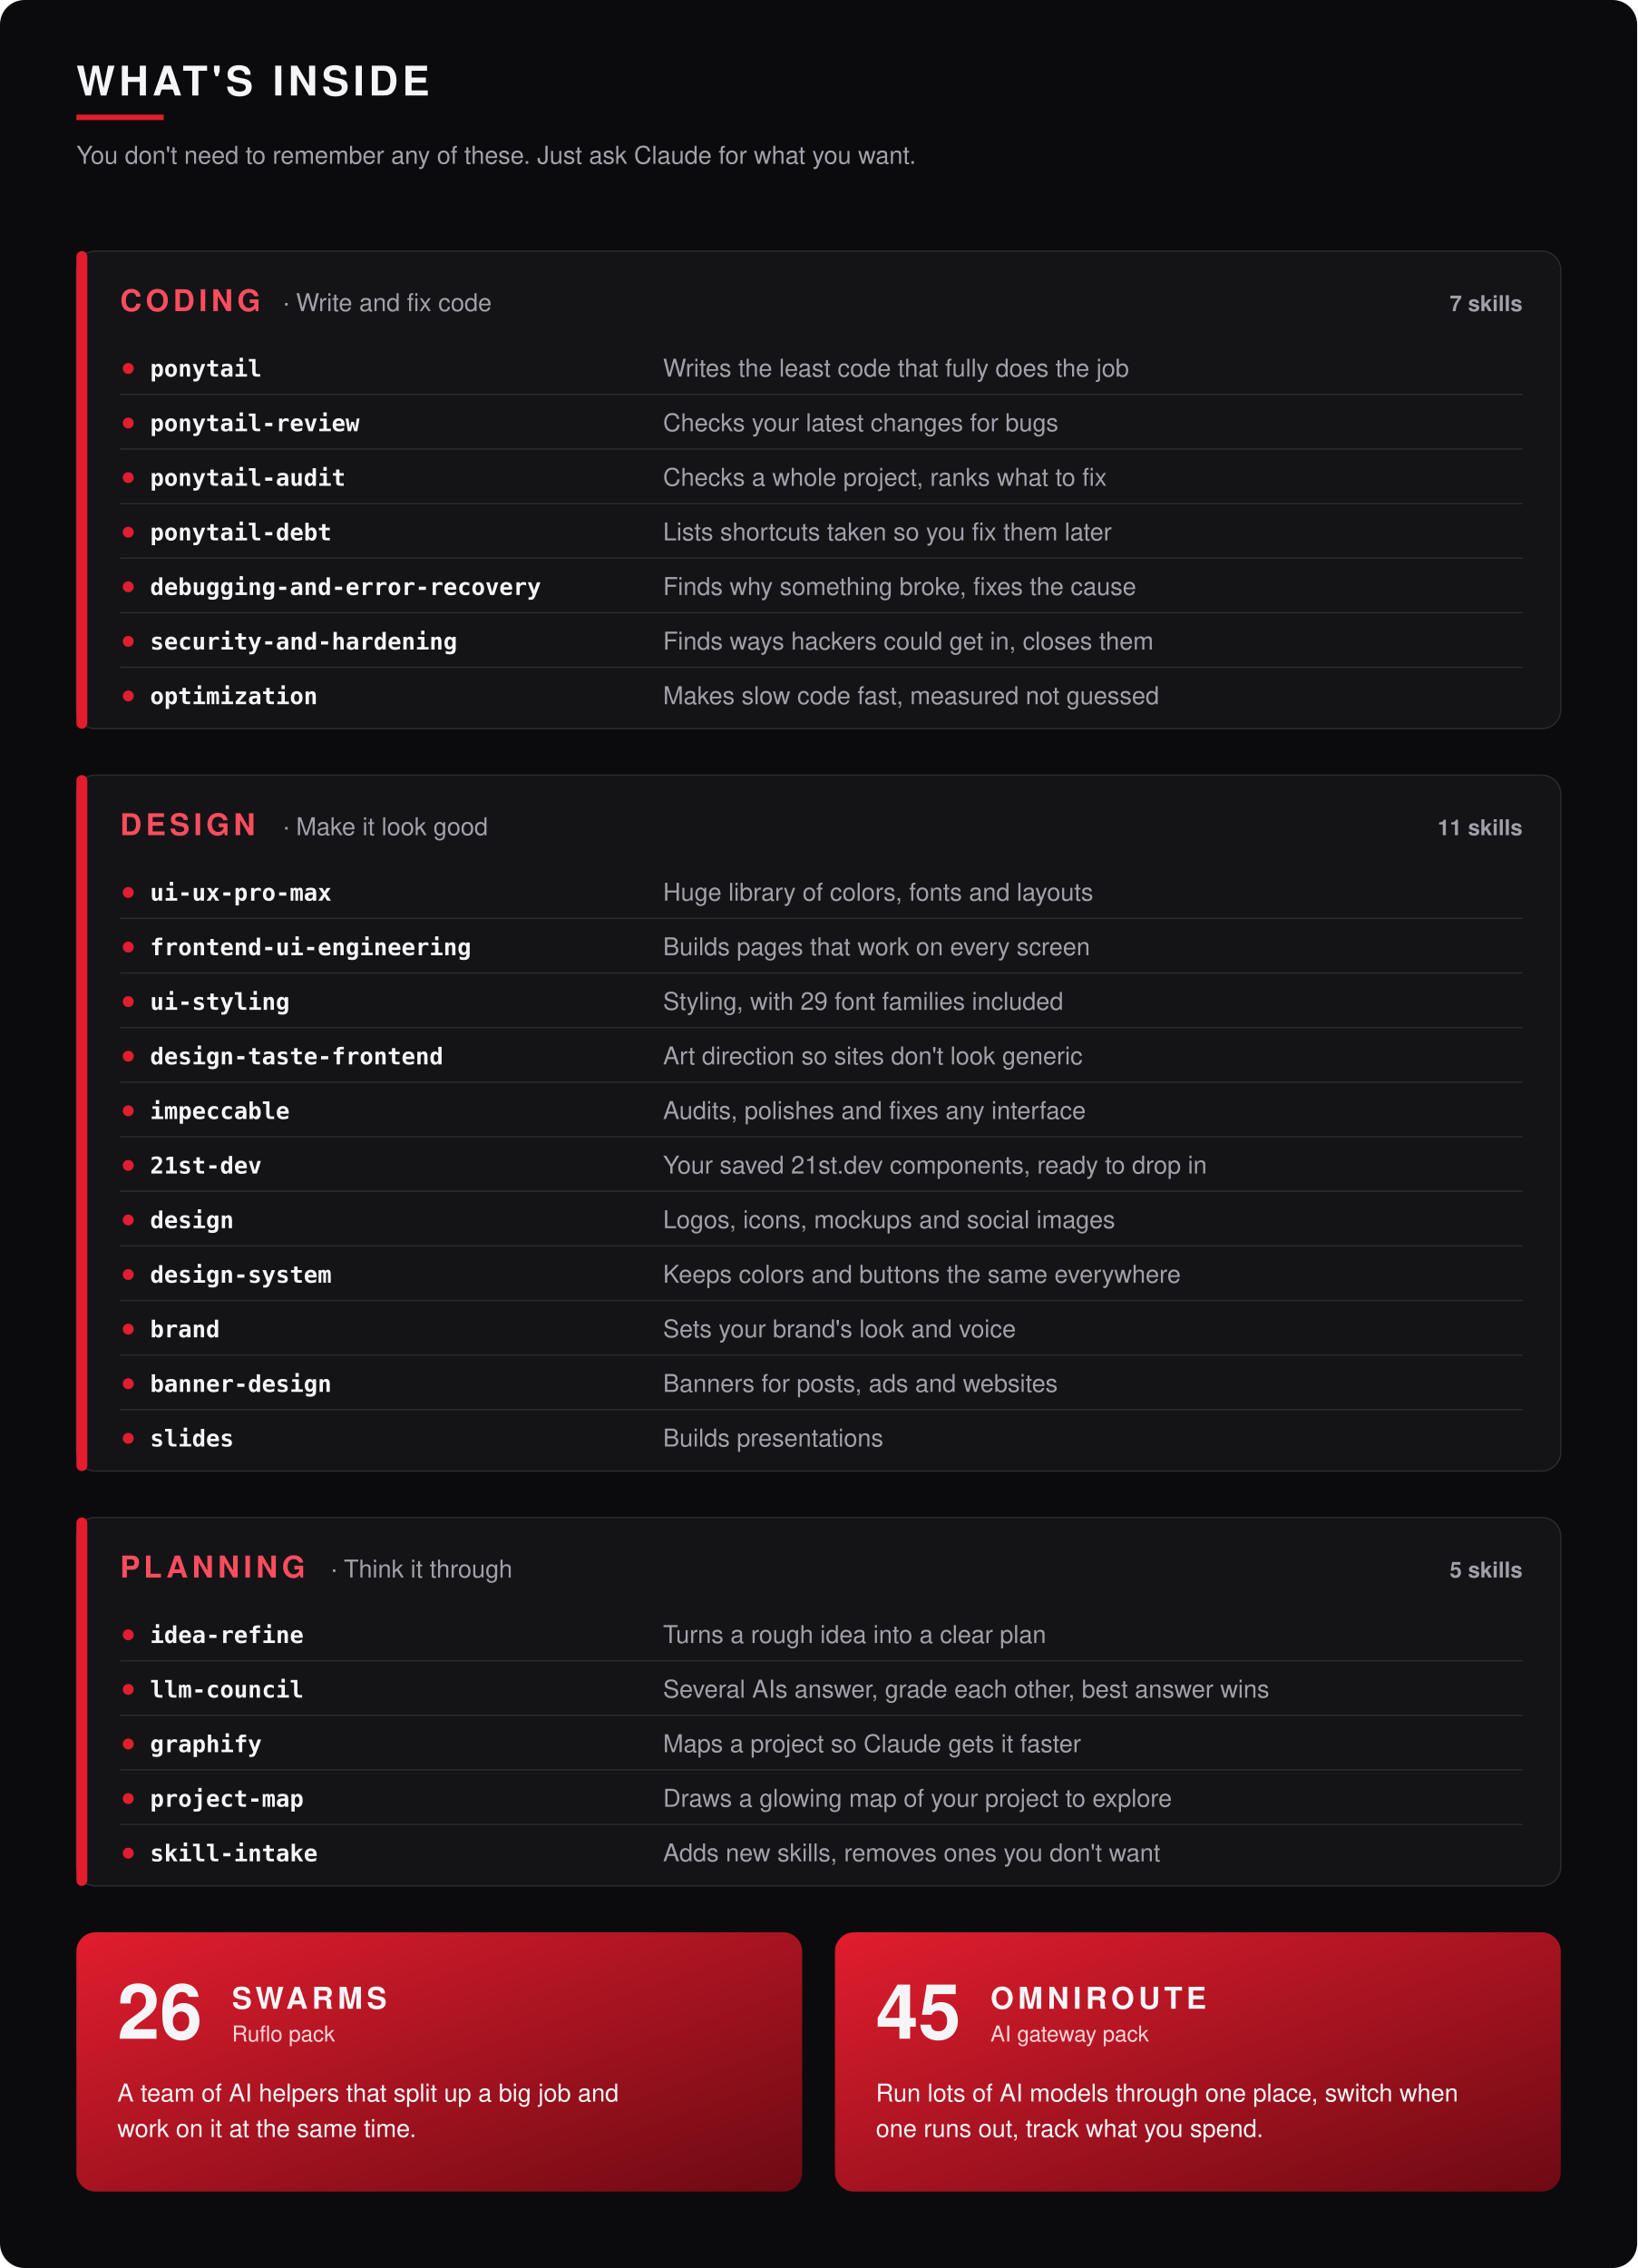
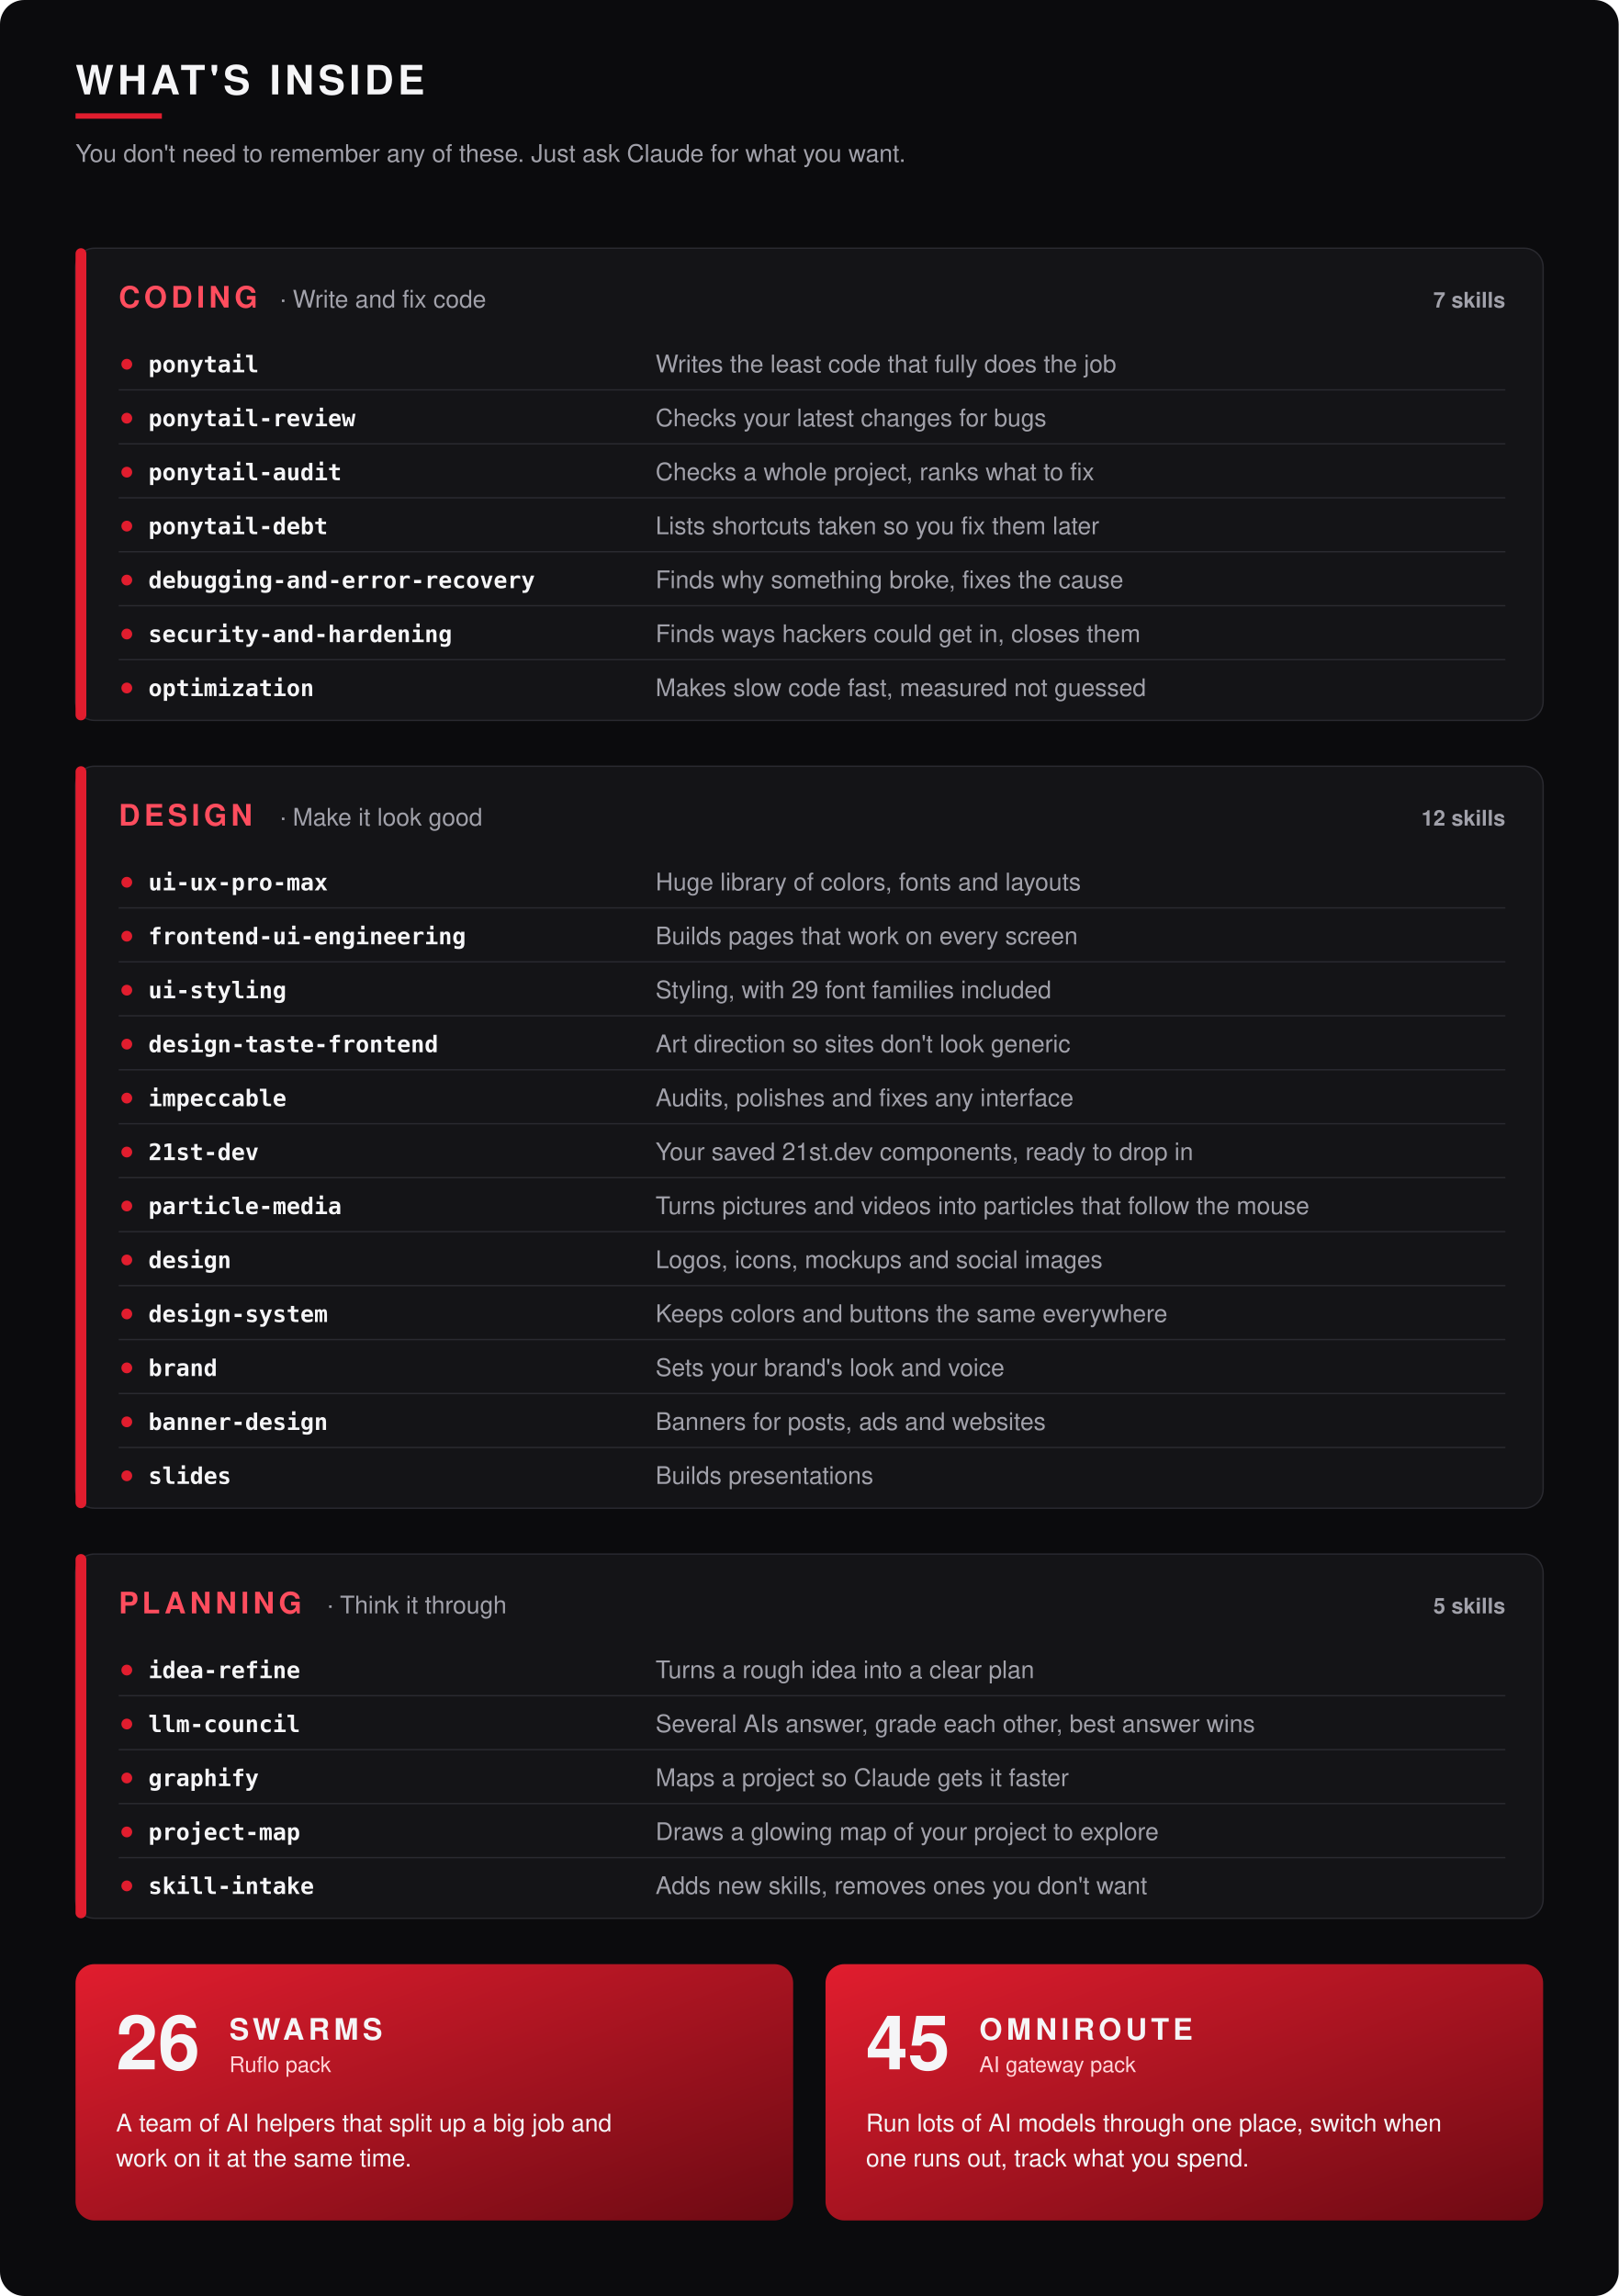
- <svg xmlns="http://www.w3.org/2000/svg" width="1200" height="1662" viewBox="0 0 1200 1662">
+ <svg xmlns="http://www.w3.org/2000/svg" width="1200" height="1702" viewBox="0 0 1200 1702">
  <defs>
    <linearGradient id="rg" x1="0" y1="0" x2="1" y2="1">
      <stop offset="0" stop-color="#e11d2e" />
      <stop offset="1" stop-color="#6d0a13" />
    </linearGradient>
  </defs>
-   <rect width="1200" height="1662" rx="18" fill="#0b0b0d" />
+   <rect width="1200" height="1702" rx="18" fill="#0b0b0d" />
  <text x="56" y="70" font-family="Segoe UI, Helvetica Neue, Helvetica, Arial, sans-serif" font-size="30" font-weight="800" fill="#f5f5f7" text-anchor="start" letter-spacing="3">WHAT'S INSIDE</text>
  <rect x="56" y="84" width="64" height="4" fill="#e11d2e" />
  <text x="56" y="120" font-family="Segoe UI, Helvetica Neue, Helvetica, Arial, sans-serif" font-size="18" font-weight="400" fill="#a1a1aa" text-anchor="start" letter-spacing="0">You don't need to remember any of these. Just ask Claude for what you want.</text>
  <rect x="56" y="184" width="1088" height="350" rx="14" fill="#141417" stroke="#2a2a30" />
  <rect x="56" y="184" width="8" height="350" rx="4" fill="#e11d2e" />
  <text x="88" y="228" font-family="Segoe UI, Helvetica Neue, Helvetica, Arial, sans-serif" font-size="22" font-weight="800" fill="#ff4d5e" text-anchor="start" letter-spacing="3">CODING</text>
  <text x="207.0" y="228" font-family="Segoe UI, Helvetica Neue, Helvetica, Arial, sans-serif" font-size="18" font-weight="500" fill="#a1a1aa" text-anchor="start" letter-spacing="0">· Write and fix code</text>
  <text x="1116" y="228" font-family="Segoe UI, Helvetica Neue, Helvetica, Arial, sans-serif" font-size="16" font-weight="600" fill="#a1a1aa" text-anchor="end" letter-spacing="0">7 skills</text>
  <circle cx="94" cy="270" r="4" fill="#e11d2e" />
  <text x="110" y="276" font-family="Cascadia Code, Consolas, Menlo, monospace" font-size="17" font-weight="600" fill="#f5f5f7" text-anchor="start" letter-spacing="0">ponytail</text>
  <text x="486" y="276" font-family="Segoe UI, Helvetica Neue, Helvetica, Arial, sans-serif" font-size="18" font-weight="400" fill="#a1a1aa" text-anchor="start" letter-spacing="0">Writes the least code that fully does the job</text>
  <line x1="88" y1="289" x2="1116" y2="289" stroke="#2a2a30" />
  <circle cx="94" cy="310" r="4" fill="#e11d2e" />
  <text x="110" y="316" font-family="Cascadia Code, Consolas, Menlo, monospace" font-size="17" font-weight="600" fill="#f5f5f7" text-anchor="start" letter-spacing="0">ponytail-review</text>
  <text x="486" y="316" font-family="Segoe UI, Helvetica Neue, Helvetica, Arial, sans-serif" font-size="18" font-weight="400" fill="#a1a1aa" text-anchor="start" letter-spacing="0">Checks your latest changes for bugs</text>
  <line x1="88" y1="329" x2="1116" y2="329" stroke="#2a2a30" />
  <circle cx="94" cy="350" r="4" fill="#e11d2e" />
  <text x="110" y="356" font-family="Cascadia Code, Consolas, Menlo, monospace" font-size="17" font-weight="600" fill="#f5f5f7" text-anchor="start" letter-spacing="0">ponytail-audit</text>
  <text x="486" y="356" font-family="Segoe UI, Helvetica Neue, Helvetica, Arial, sans-serif" font-size="18" font-weight="400" fill="#a1a1aa" text-anchor="start" letter-spacing="0">Checks a whole project, ranks what to fix</text>
  <line x1="88" y1="369" x2="1116" y2="369" stroke="#2a2a30" />
  <circle cx="94" cy="390" r="4" fill="#e11d2e" />
  <text x="110" y="396" font-family="Cascadia Code, Consolas, Menlo, monospace" font-size="17" font-weight="600" fill="#f5f5f7" text-anchor="start" letter-spacing="0">ponytail-debt</text>
  <text x="486" y="396" font-family="Segoe UI, Helvetica Neue, Helvetica, Arial, sans-serif" font-size="18" font-weight="400" fill="#a1a1aa" text-anchor="start" letter-spacing="0">Lists shortcuts taken so you fix them later</text>
  <line x1="88" y1="409" x2="1116" y2="409" stroke="#2a2a30" />
  <circle cx="94" cy="430" r="4" fill="#e11d2e" />
  <text x="110" y="436" font-family="Cascadia Code, Consolas, Menlo, monospace" font-size="17" font-weight="600" fill="#f5f5f7" text-anchor="start" letter-spacing="0">debugging-and-error-recovery</text>
  <text x="486" y="436" font-family="Segoe UI, Helvetica Neue, Helvetica, Arial, sans-serif" font-size="18" font-weight="400" fill="#a1a1aa" text-anchor="start" letter-spacing="0">Finds why something broke, fixes the cause</text>
  <line x1="88" y1="449" x2="1116" y2="449" stroke="#2a2a30" />
  <circle cx="94" cy="470" r="4" fill="#e11d2e" />
  <text x="110" y="476" font-family="Cascadia Code, Consolas, Menlo, monospace" font-size="17" font-weight="600" fill="#f5f5f7" text-anchor="start" letter-spacing="0">security-and-hardening</text>
  <text x="486" y="476" font-family="Segoe UI, Helvetica Neue, Helvetica, Arial, sans-serif" font-size="18" font-weight="400" fill="#a1a1aa" text-anchor="start" letter-spacing="0">Finds ways hackers could get in, closes them</text>
  <line x1="88" y1="489" x2="1116" y2="489" stroke="#2a2a30" />
  <circle cx="94" cy="510" r="4" fill="#e11d2e" />
  <text x="110" y="516" font-family="Cascadia Code, Consolas, Menlo, monospace" font-size="17" font-weight="600" fill="#f5f5f7" text-anchor="start" letter-spacing="0">optimization</text>
  <text x="486" y="516" font-family="Segoe UI, Helvetica Neue, Helvetica, Arial, sans-serif" font-size="18" font-weight="400" fill="#a1a1aa" text-anchor="start" letter-spacing="0">Makes slow code fast, measured not guessed</text>
-   <rect x="56" y="568" width="1088" height="510" rx="14" fill="#141417" stroke="#2a2a30" />
-   <rect x="56" y="568" width="8" height="510" rx="4" fill="#e11d2e" />
+   <rect x="56" y="568" width="1088" height="550" rx="14" fill="#141417" stroke="#2a2a30" />
+   <rect x="56" y="568" width="8" height="550" rx="4" fill="#e11d2e" />
  <text x="88" y="612" font-family="Segoe UI, Helvetica Neue, Helvetica, Arial, sans-serif" font-size="22" font-weight="800" fill="#ff4d5e" text-anchor="start" letter-spacing="3">DESIGN</text>
  <text x="207.0" y="612" font-family="Segoe UI, Helvetica Neue, Helvetica, Arial, sans-serif" font-size="18" font-weight="500" fill="#a1a1aa" text-anchor="start" letter-spacing="0">· Make it look good</text>
-   <text x="1116" y="612" font-family="Segoe UI, Helvetica Neue, Helvetica, Arial, sans-serif" font-size="16" font-weight="600" fill="#a1a1aa" text-anchor="end" letter-spacing="0">11 skills</text>
+   <text x="1116" y="612" font-family="Segoe UI, Helvetica Neue, Helvetica, Arial, sans-serif" font-size="16" font-weight="600" fill="#a1a1aa" text-anchor="end" letter-spacing="0">12 skills</text>
  <circle cx="94" cy="654" r="4" fill="#e11d2e" />
  <text x="110" y="660" font-family="Cascadia Code, Consolas, Menlo, monospace" font-size="17" font-weight="600" fill="#f5f5f7" text-anchor="start" letter-spacing="0">ui-ux-pro-max</text>
  <text x="486" y="660" font-family="Segoe UI, Helvetica Neue, Helvetica, Arial, sans-serif" font-size="18" font-weight="400" fill="#a1a1aa" text-anchor="start" letter-spacing="0">Huge library of colors, fonts and layouts</text>
  <line x1="88" y1="673" x2="1116" y2="673" stroke="#2a2a30" />
  <circle cx="94" cy="694" r="4" fill="#e11d2e" />
  <text x="110" y="700" font-family="Cascadia Code, Consolas, Menlo, monospace" font-size="17" font-weight="600" fill="#f5f5f7" text-anchor="start" letter-spacing="0">frontend-ui-engineering</text>
  <text x="486" y="700" font-family="Segoe UI, Helvetica Neue, Helvetica, Arial, sans-serif" font-size="18" font-weight="400" fill="#a1a1aa" text-anchor="start" letter-spacing="0">Builds pages that work on every screen</text>
  <line x1="88" y1="713" x2="1116" y2="713" stroke="#2a2a30" />
  <circle cx="94" cy="734" r="4" fill="#e11d2e" />
  <text x="110" y="740" font-family="Cascadia Code, Consolas, Menlo, monospace" font-size="17" font-weight="600" fill="#f5f5f7" text-anchor="start" letter-spacing="0">ui-styling</text>
  <text x="486" y="740" font-family="Segoe UI, Helvetica Neue, Helvetica, Arial, sans-serif" font-size="18" font-weight="400" fill="#a1a1aa" text-anchor="start" letter-spacing="0">Styling, with 29 font families included</text>
  <line x1="88" y1="753" x2="1116" y2="753" stroke="#2a2a30" />
  <circle cx="94" cy="774" r="4" fill="#e11d2e" />
  <text x="110" y="780" font-family="Cascadia Code, Consolas, Menlo, monospace" font-size="17" font-weight="600" fill="#f5f5f7" text-anchor="start" letter-spacing="0">design-taste-frontend</text>
  <text x="486" y="780" font-family="Segoe UI, Helvetica Neue, Helvetica, Arial, sans-serif" font-size="18" font-weight="400" fill="#a1a1aa" text-anchor="start" letter-spacing="0">Art direction so sites don't look generic</text>
  <line x1="88" y1="793" x2="1116" y2="793" stroke="#2a2a30" />
  <circle cx="94" cy="814" r="4" fill="#e11d2e" />
  <text x="110" y="820" font-family="Cascadia Code, Consolas, Menlo, monospace" font-size="17" font-weight="600" fill="#f5f5f7" text-anchor="start" letter-spacing="0">impeccable</text>
  <text x="486" y="820" font-family="Segoe UI, Helvetica Neue, Helvetica, Arial, sans-serif" font-size="18" font-weight="400" fill="#a1a1aa" text-anchor="start" letter-spacing="0">Audits, polishes and fixes any interface</text>
  <line x1="88" y1="833" x2="1116" y2="833" stroke="#2a2a30" />
  <circle cx="94" cy="854" r="4" fill="#e11d2e" />
  <text x="110" y="860" font-family="Cascadia Code, Consolas, Menlo, monospace" font-size="17" font-weight="600" fill="#f5f5f7" text-anchor="start" letter-spacing="0">21st-dev</text>
  <text x="486" y="860" font-family="Segoe UI, Helvetica Neue, Helvetica, Arial, sans-serif" font-size="18" font-weight="400" fill="#a1a1aa" text-anchor="start" letter-spacing="0">Your saved 21st.dev components, ready to drop in</text>
  <line x1="88" y1="873" x2="1116" y2="873" stroke="#2a2a30" />
  <circle cx="94" cy="894" r="4" fill="#e11d2e" />
-   <text x="110" y="900" font-family="Cascadia Code, Consolas, Menlo, monospace" font-size="17" font-weight="600" fill="#f5f5f7" text-anchor="start" letter-spacing="0">design</text>
-   <text x="486" y="900" font-family="Segoe UI, Helvetica Neue, Helvetica, Arial, sans-serif" font-size="18" font-weight="400" fill="#a1a1aa" text-anchor="start" letter-spacing="0">Logos, icons, mockups and social images</text>
+   <text x="110" y="900" font-family="Cascadia Code, Consolas, Menlo, monospace" font-size="17" font-weight="600" fill="#f5f5f7" text-anchor="start" letter-spacing="0">particle-media</text>
+   <text x="486" y="900" font-family="Segoe UI, Helvetica Neue, Helvetica, Arial, sans-serif" font-size="18" font-weight="400" fill="#a1a1aa" text-anchor="start" letter-spacing="0">Turns pictures and videos into particles that follow the mouse</text>
  <line x1="88" y1="913" x2="1116" y2="913" stroke="#2a2a30" />
  <circle cx="94" cy="934" r="4" fill="#e11d2e" />
-   <text x="110" y="940" font-family="Cascadia Code, Consolas, Menlo, monospace" font-size="17" font-weight="600" fill="#f5f5f7" text-anchor="start" letter-spacing="0">design-system</text>
-   <text x="486" y="940" font-family="Segoe UI, Helvetica Neue, Helvetica, Arial, sans-serif" font-size="18" font-weight="400" fill="#a1a1aa" text-anchor="start" letter-spacing="0">Keeps colors and buttons the same everywhere</text>
+   <text x="110" y="940" font-family="Cascadia Code, Consolas, Menlo, monospace" font-size="17" font-weight="600" fill="#f5f5f7" text-anchor="start" letter-spacing="0">design</text>
+   <text x="486" y="940" font-family="Segoe UI, Helvetica Neue, Helvetica, Arial, sans-serif" font-size="18" font-weight="400" fill="#a1a1aa" text-anchor="start" letter-spacing="0">Logos, icons, mockups and social images</text>
  <line x1="88" y1="953" x2="1116" y2="953" stroke="#2a2a30" />
  <circle cx="94" cy="974" r="4" fill="#e11d2e" />
-   <text x="110" y="980" font-family="Cascadia Code, Consolas, Menlo, monospace" font-size="17" font-weight="600" fill="#f5f5f7" text-anchor="start" letter-spacing="0">brand</text>
-   <text x="486" y="980" font-family="Segoe UI, Helvetica Neue, Helvetica, Arial, sans-serif" font-size="18" font-weight="400" fill="#a1a1aa" text-anchor="start" letter-spacing="0">Sets your brand's look and voice</text>
+   <text x="110" y="980" font-family="Cascadia Code, Consolas, Menlo, monospace" font-size="17" font-weight="600" fill="#f5f5f7" text-anchor="start" letter-spacing="0">design-system</text>
+   <text x="486" y="980" font-family="Segoe UI, Helvetica Neue, Helvetica, Arial, sans-serif" font-size="18" font-weight="400" fill="#a1a1aa" text-anchor="start" letter-spacing="0">Keeps colors and buttons the same everywhere</text>
  <line x1="88" y1="993" x2="1116" y2="993" stroke="#2a2a30" />
  <circle cx="94" cy="1014" r="4" fill="#e11d2e" />
-   <text x="110" y="1020" font-family="Cascadia Code, Consolas, Menlo, monospace" font-size="17" font-weight="600" fill="#f5f5f7" text-anchor="start" letter-spacing="0">banner-design</text>
-   <text x="486" y="1020" font-family="Segoe UI, Helvetica Neue, Helvetica, Arial, sans-serif" font-size="18" font-weight="400" fill="#a1a1aa" text-anchor="start" letter-spacing="0">Banners for posts, ads and websites</text>
+   <text x="110" y="1020" font-family="Cascadia Code, Consolas, Menlo, monospace" font-size="17" font-weight="600" fill="#f5f5f7" text-anchor="start" letter-spacing="0">brand</text>
+   <text x="486" y="1020" font-family="Segoe UI, Helvetica Neue, Helvetica, Arial, sans-serif" font-size="18" font-weight="400" fill="#a1a1aa" text-anchor="start" letter-spacing="0">Sets your brand's look and voice</text>
  <line x1="88" y1="1033" x2="1116" y2="1033" stroke="#2a2a30" />
  <circle cx="94" cy="1054" r="4" fill="#e11d2e" />
-   <text x="110" y="1060" font-family="Cascadia Code, Consolas, Menlo, monospace" font-size="17" font-weight="600" fill="#f5f5f7" text-anchor="start" letter-spacing="0">slides</text>
-   <text x="486" y="1060" font-family="Segoe UI, Helvetica Neue, Helvetica, Arial, sans-serif" font-size="18" font-weight="400" fill="#a1a1aa" text-anchor="start" letter-spacing="0">Builds presentations</text>
-   <rect x="56" y="1112" width="1088" height="270" rx="14" fill="#141417" stroke="#2a2a30" />
-   <rect x="56" y="1112" width="8" height="270" rx="4" fill="#e11d2e" />
-   <text x="88" y="1156" font-family="Segoe UI, Helvetica Neue, Helvetica, Arial, sans-serif" font-size="22" font-weight="800" fill="#ff4d5e" text-anchor="start" letter-spacing="3">PLANNING</text>
-   <text x="242.0" y="1156" font-family="Segoe UI, Helvetica Neue, Helvetica, Arial, sans-serif" font-size="18" font-weight="500" fill="#a1a1aa" text-anchor="start" letter-spacing="0">· Think it through</text>
-   <text x="1116" y="1156" font-family="Segoe UI, Helvetica Neue, Helvetica, Arial, sans-serif" font-size="16" font-weight="600" fill="#a1a1aa" text-anchor="end" letter-spacing="0">5 skills</text>
-   <circle cx="94" cy="1198" r="4" fill="#e11d2e" />
-   <text x="110" y="1204" font-family="Cascadia Code, Consolas, Menlo, monospace" font-size="17" font-weight="600" fill="#f5f5f7" text-anchor="start" letter-spacing="0">idea-refine</text>
-   <text x="486" y="1204" font-family="Segoe UI, Helvetica Neue, Helvetica, Arial, sans-serif" font-size="18" font-weight="400" fill="#a1a1aa" text-anchor="start" letter-spacing="0">Turns a rough idea into a clear plan</text>
-   <line x1="88" y1="1217" x2="1116" y2="1217" stroke="#2a2a30" />
+   <text x="110" y="1060" font-family="Cascadia Code, Consolas, Menlo, monospace" font-size="17" font-weight="600" fill="#f5f5f7" text-anchor="start" letter-spacing="0">banner-design</text>
+   <text x="486" y="1060" font-family="Segoe UI, Helvetica Neue, Helvetica, Arial, sans-serif" font-size="18" font-weight="400" fill="#a1a1aa" text-anchor="start" letter-spacing="0">Banners for posts, ads and websites</text>
+   <line x1="88" y1="1073" x2="1116" y2="1073" stroke="#2a2a30" />
+   <circle cx="94" cy="1094" r="4" fill="#e11d2e" />
+   <text x="110" y="1100" font-family="Cascadia Code, Consolas, Menlo, monospace" font-size="17" font-weight="600" fill="#f5f5f7" text-anchor="start" letter-spacing="0">slides</text>
+   <text x="486" y="1100" font-family="Segoe UI, Helvetica Neue, Helvetica, Arial, sans-serif" font-size="18" font-weight="400" fill="#a1a1aa" text-anchor="start" letter-spacing="0">Builds presentations</text>
+   <rect x="56" y="1152" width="1088" height="270" rx="14" fill="#141417" stroke="#2a2a30" />
+   <rect x="56" y="1152" width="8" height="270" rx="4" fill="#e11d2e" />
+   <text x="88" y="1196" font-family="Segoe UI, Helvetica Neue, Helvetica, Arial, sans-serif" font-size="22" font-weight="800" fill="#ff4d5e" text-anchor="start" letter-spacing="3">PLANNING</text>
+   <text x="242.0" y="1196" font-family="Segoe UI, Helvetica Neue, Helvetica, Arial, sans-serif" font-size="18" font-weight="500" fill="#a1a1aa" text-anchor="start" letter-spacing="0">· Think it through</text>
+   <text x="1116" y="1196" font-family="Segoe UI, Helvetica Neue, Helvetica, Arial, sans-serif" font-size="16" font-weight="600" fill="#a1a1aa" text-anchor="end" letter-spacing="0">5 skills</text>
  <circle cx="94" cy="1238" r="4" fill="#e11d2e" />
-   <text x="110" y="1244" font-family="Cascadia Code, Consolas, Menlo, monospace" font-size="17" font-weight="600" fill="#f5f5f7" text-anchor="start" letter-spacing="0">llm-council</text>
-   <text x="486" y="1244" font-family="Segoe UI, Helvetica Neue, Helvetica, Arial, sans-serif" font-size="18" font-weight="400" fill="#a1a1aa" text-anchor="start" letter-spacing="0">Several AIs answer, grade each other, best answer wins</text>
+   <text x="110" y="1244" font-family="Cascadia Code, Consolas, Menlo, monospace" font-size="17" font-weight="600" fill="#f5f5f7" text-anchor="start" letter-spacing="0">idea-refine</text>
+   <text x="486" y="1244" font-family="Segoe UI, Helvetica Neue, Helvetica, Arial, sans-serif" font-size="18" font-weight="400" fill="#a1a1aa" text-anchor="start" letter-spacing="0">Turns a rough idea into a clear plan</text>
  <line x1="88" y1="1257" x2="1116" y2="1257" stroke="#2a2a30" />
  <circle cx="94" cy="1278" r="4" fill="#e11d2e" />
-   <text x="110" y="1284" font-family="Cascadia Code, Consolas, Menlo, monospace" font-size="17" font-weight="600" fill="#f5f5f7" text-anchor="start" letter-spacing="0">graphify</text>
-   <text x="486" y="1284" font-family="Segoe UI, Helvetica Neue, Helvetica, Arial, sans-serif" font-size="18" font-weight="400" fill="#a1a1aa" text-anchor="start" letter-spacing="0">Maps a project so Claude gets it faster</text>
+   <text x="110" y="1284" font-family="Cascadia Code, Consolas, Menlo, monospace" font-size="17" font-weight="600" fill="#f5f5f7" text-anchor="start" letter-spacing="0">llm-council</text>
+   <text x="486" y="1284" font-family="Segoe UI, Helvetica Neue, Helvetica, Arial, sans-serif" font-size="18" font-weight="400" fill="#a1a1aa" text-anchor="start" letter-spacing="0">Several AIs answer, grade each other, best answer wins</text>
  <line x1="88" y1="1297" x2="1116" y2="1297" stroke="#2a2a30" />
  <circle cx="94" cy="1318" r="4" fill="#e11d2e" />
-   <text x="110" y="1324" font-family="Cascadia Code, Consolas, Menlo, monospace" font-size="17" font-weight="600" fill="#f5f5f7" text-anchor="start" letter-spacing="0">project-map</text>
-   <text x="486" y="1324" font-family="Segoe UI, Helvetica Neue, Helvetica, Arial, sans-serif" font-size="18" font-weight="400" fill="#a1a1aa" text-anchor="start" letter-spacing="0">Draws a glowing map of your project to explore</text>
+   <text x="110" y="1324" font-family="Cascadia Code, Consolas, Menlo, monospace" font-size="17" font-weight="600" fill="#f5f5f7" text-anchor="start" letter-spacing="0">graphify</text>
+   <text x="486" y="1324" font-family="Segoe UI, Helvetica Neue, Helvetica, Arial, sans-serif" font-size="18" font-weight="400" fill="#a1a1aa" text-anchor="start" letter-spacing="0">Maps a project so Claude gets it faster</text>
  <line x1="88" y1="1337" x2="1116" y2="1337" stroke="#2a2a30" />
  <circle cx="94" cy="1358" r="4" fill="#e11d2e" />
-   <text x="110" y="1364" font-family="Cascadia Code, Consolas, Menlo, monospace" font-size="17" font-weight="600" fill="#f5f5f7" text-anchor="start" letter-spacing="0">skill-intake</text>
-   <text x="486" y="1364" font-family="Segoe UI, Helvetica Neue, Helvetica, Arial, sans-serif" font-size="18" font-weight="400" fill="#a1a1aa" text-anchor="start" letter-spacing="0">Adds new skills, removes ones you don't want</text>
-   <rect x="56" y="1416" width="532" height="190" rx="14" fill="url(#rg)" />
-   <text x="86" y="1494" font-family="Segoe UI, Helvetica Neue, Helvetica, Arial, sans-serif" font-size="56" font-weight="800" fill="#f5f5f7" text-anchor="start" letter-spacing="0">26</text>
-   <text x="170" y="1472" font-family="Segoe UI, Helvetica Neue, Helvetica, Arial, sans-serif" font-size="22" font-weight="800" fill="#f5f5f7" text-anchor="start" letter-spacing="3">SWARMS</text>
-   <text x="170" y="1496" font-family="Segoe UI, Helvetica Neue, Helvetica, Arial, sans-serif" font-size="16" font-weight="500" fill="#ffd5d9" text-anchor="start" letter-spacing="0">Ruflo pack</text>
-   <text x="86" y="1540" font-family="Segoe UI, Helvetica Neue, Helvetica, Arial, sans-serif" font-size="18" font-weight="500" fill="#f5f5f7" text-anchor="start" letter-spacing="0">A team of AI helpers that split up a big job and</text>
-   <text x="86" y="1566" font-family="Segoe UI, Helvetica Neue, Helvetica, Arial, sans-serif" font-size="18" font-weight="500" fill="#f5f5f7" text-anchor="start" letter-spacing="0">work on it at the same time.</text>
-   <rect x="612" y="1416" width="532" height="190" rx="14" fill="url(#rg)" />
-   <text x="642" y="1494" font-family="Segoe UI, Helvetica Neue, Helvetica, Arial, sans-serif" font-size="56" font-weight="800" fill="#f5f5f7" text-anchor="start" letter-spacing="0">45</text>
-   <text x="726" y="1472" font-family="Segoe UI, Helvetica Neue, Helvetica, Arial, sans-serif" font-size="22" font-weight="800" fill="#f5f5f7" text-anchor="start" letter-spacing="3">OMNIROUTE</text>
-   <text x="726" y="1496" font-family="Segoe UI, Helvetica Neue, Helvetica, Arial, sans-serif" font-size="16" font-weight="500" fill="#ffd5d9" text-anchor="start" letter-spacing="0">AI gateway pack</text>
-   <text x="642" y="1540" font-family="Segoe UI, Helvetica Neue, Helvetica, Arial, sans-serif" font-size="18" font-weight="500" fill="#f5f5f7" text-anchor="start" letter-spacing="0">Run lots of AI models through one place, switch when</text>
-   <text x="642" y="1566" font-family="Segoe UI, Helvetica Neue, Helvetica, Arial, sans-serif" font-size="18" font-weight="500" fill="#f5f5f7" text-anchor="start" letter-spacing="0">one runs out, track what you spend.</text>
+   <text x="110" y="1364" font-family="Cascadia Code, Consolas, Menlo, monospace" font-size="17" font-weight="600" fill="#f5f5f7" text-anchor="start" letter-spacing="0">project-map</text>
+   <text x="486" y="1364" font-family="Segoe UI, Helvetica Neue, Helvetica, Arial, sans-serif" font-size="18" font-weight="400" fill="#a1a1aa" text-anchor="start" letter-spacing="0">Draws a glowing map of your project to explore</text>
+   <line x1="88" y1="1377" x2="1116" y2="1377" stroke="#2a2a30" />
+   <circle cx="94" cy="1398" r="4" fill="#e11d2e" />
+   <text x="110" y="1404" font-family="Cascadia Code, Consolas, Menlo, monospace" font-size="17" font-weight="600" fill="#f5f5f7" text-anchor="start" letter-spacing="0">skill-intake</text>
+   <text x="486" y="1404" font-family="Segoe UI, Helvetica Neue, Helvetica, Arial, sans-serif" font-size="18" font-weight="400" fill="#a1a1aa" text-anchor="start" letter-spacing="0">Adds new skills, removes ones you don't want</text>
+   <rect x="56" y="1456" width="532" height="190" rx="14" fill="url(#rg)" />
+   <text x="86" y="1534" font-family="Segoe UI, Helvetica Neue, Helvetica, Arial, sans-serif" font-size="56" font-weight="800" fill="#f5f5f7" text-anchor="start" letter-spacing="0">26</text>
+   <text x="170" y="1512" font-family="Segoe UI, Helvetica Neue, Helvetica, Arial, sans-serif" font-size="22" font-weight="800" fill="#f5f5f7" text-anchor="start" letter-spacing="3">SWARMS</text>
+   <text x="170" y="1536" font-family="Segoe UI, Helvetica Neue, Helvetica, Arial, sans-serif" font-size="16" font-weight="500" fill="#ffd5d9" text-anchor="start" letter-spacing="0">Ruflo pack</text>
+   <text x="86" y="1580" font-family="Segoe UI, Helvetica Neue, Helvetica, Arial, sans-serif" font-size="18" font-weight="500" fill="#f5f5f7" text-anchor="start" letter-spacing="0">A team of AI helpers that split up a big job and</text>
+   <text x="86" y="1606" font-family="Segoe UI, Helvetica Neue, Helvetica, Arial, sans-serif" font-size="18" font-weight="500" fill="#f5f5f7" text-anchor="start" letter-spacing="0">work on it at the same time.</text>
+   <rect x="612" y="1456" width="532" height="190" rx="14" fill="url(#rg)" />
+   <text x="642" y="1534" font-family="Segoe UI, Helvetica Neue, Helvetica, Arial, sans-serif" font-size="56" font-weight="800" fill="#f5f5f7" text-anchor="start" letter-spacing="0">45</text>
+   <text x="726" y="1512" font-family="Segoe UI, Helvetica Neue, Helvetica, Arial, sans-serif" font-size="22" font-weight="800" fill="#f5f5f7" text-anchor="start" letter-spacing="3">OMNIROUTE</text>
+   <text x="726" y="1536" font-family="Segoe UI, Helvetica Neue, Helvetica, Arial, sans-serif" font-size="16" font-weight="500" fill="#ffd5d9" text-anchor="start" letter-spacing="0">AI gateway pack</text>
+   <text x="642" y="1580" font-family="Segoe UI, Helvetica Neue, Helvetica, Arial, sans-serif" font-size="18" font-weight="500" fill="#f5f5f7" text-anchor="start" letter-spacing="0">Run lots of AI models through one place, switch when</text>
+   <text x="642" y="1606" font-family="Segoe UI, Helvetica Neue, Helvetica, Arial, sans-serif" font-size="18" font-weight="500" fill="#f5f5f7" text-anchor="start" letter-spacing="0">one runs out, track what you spend.</text>
</svg>
